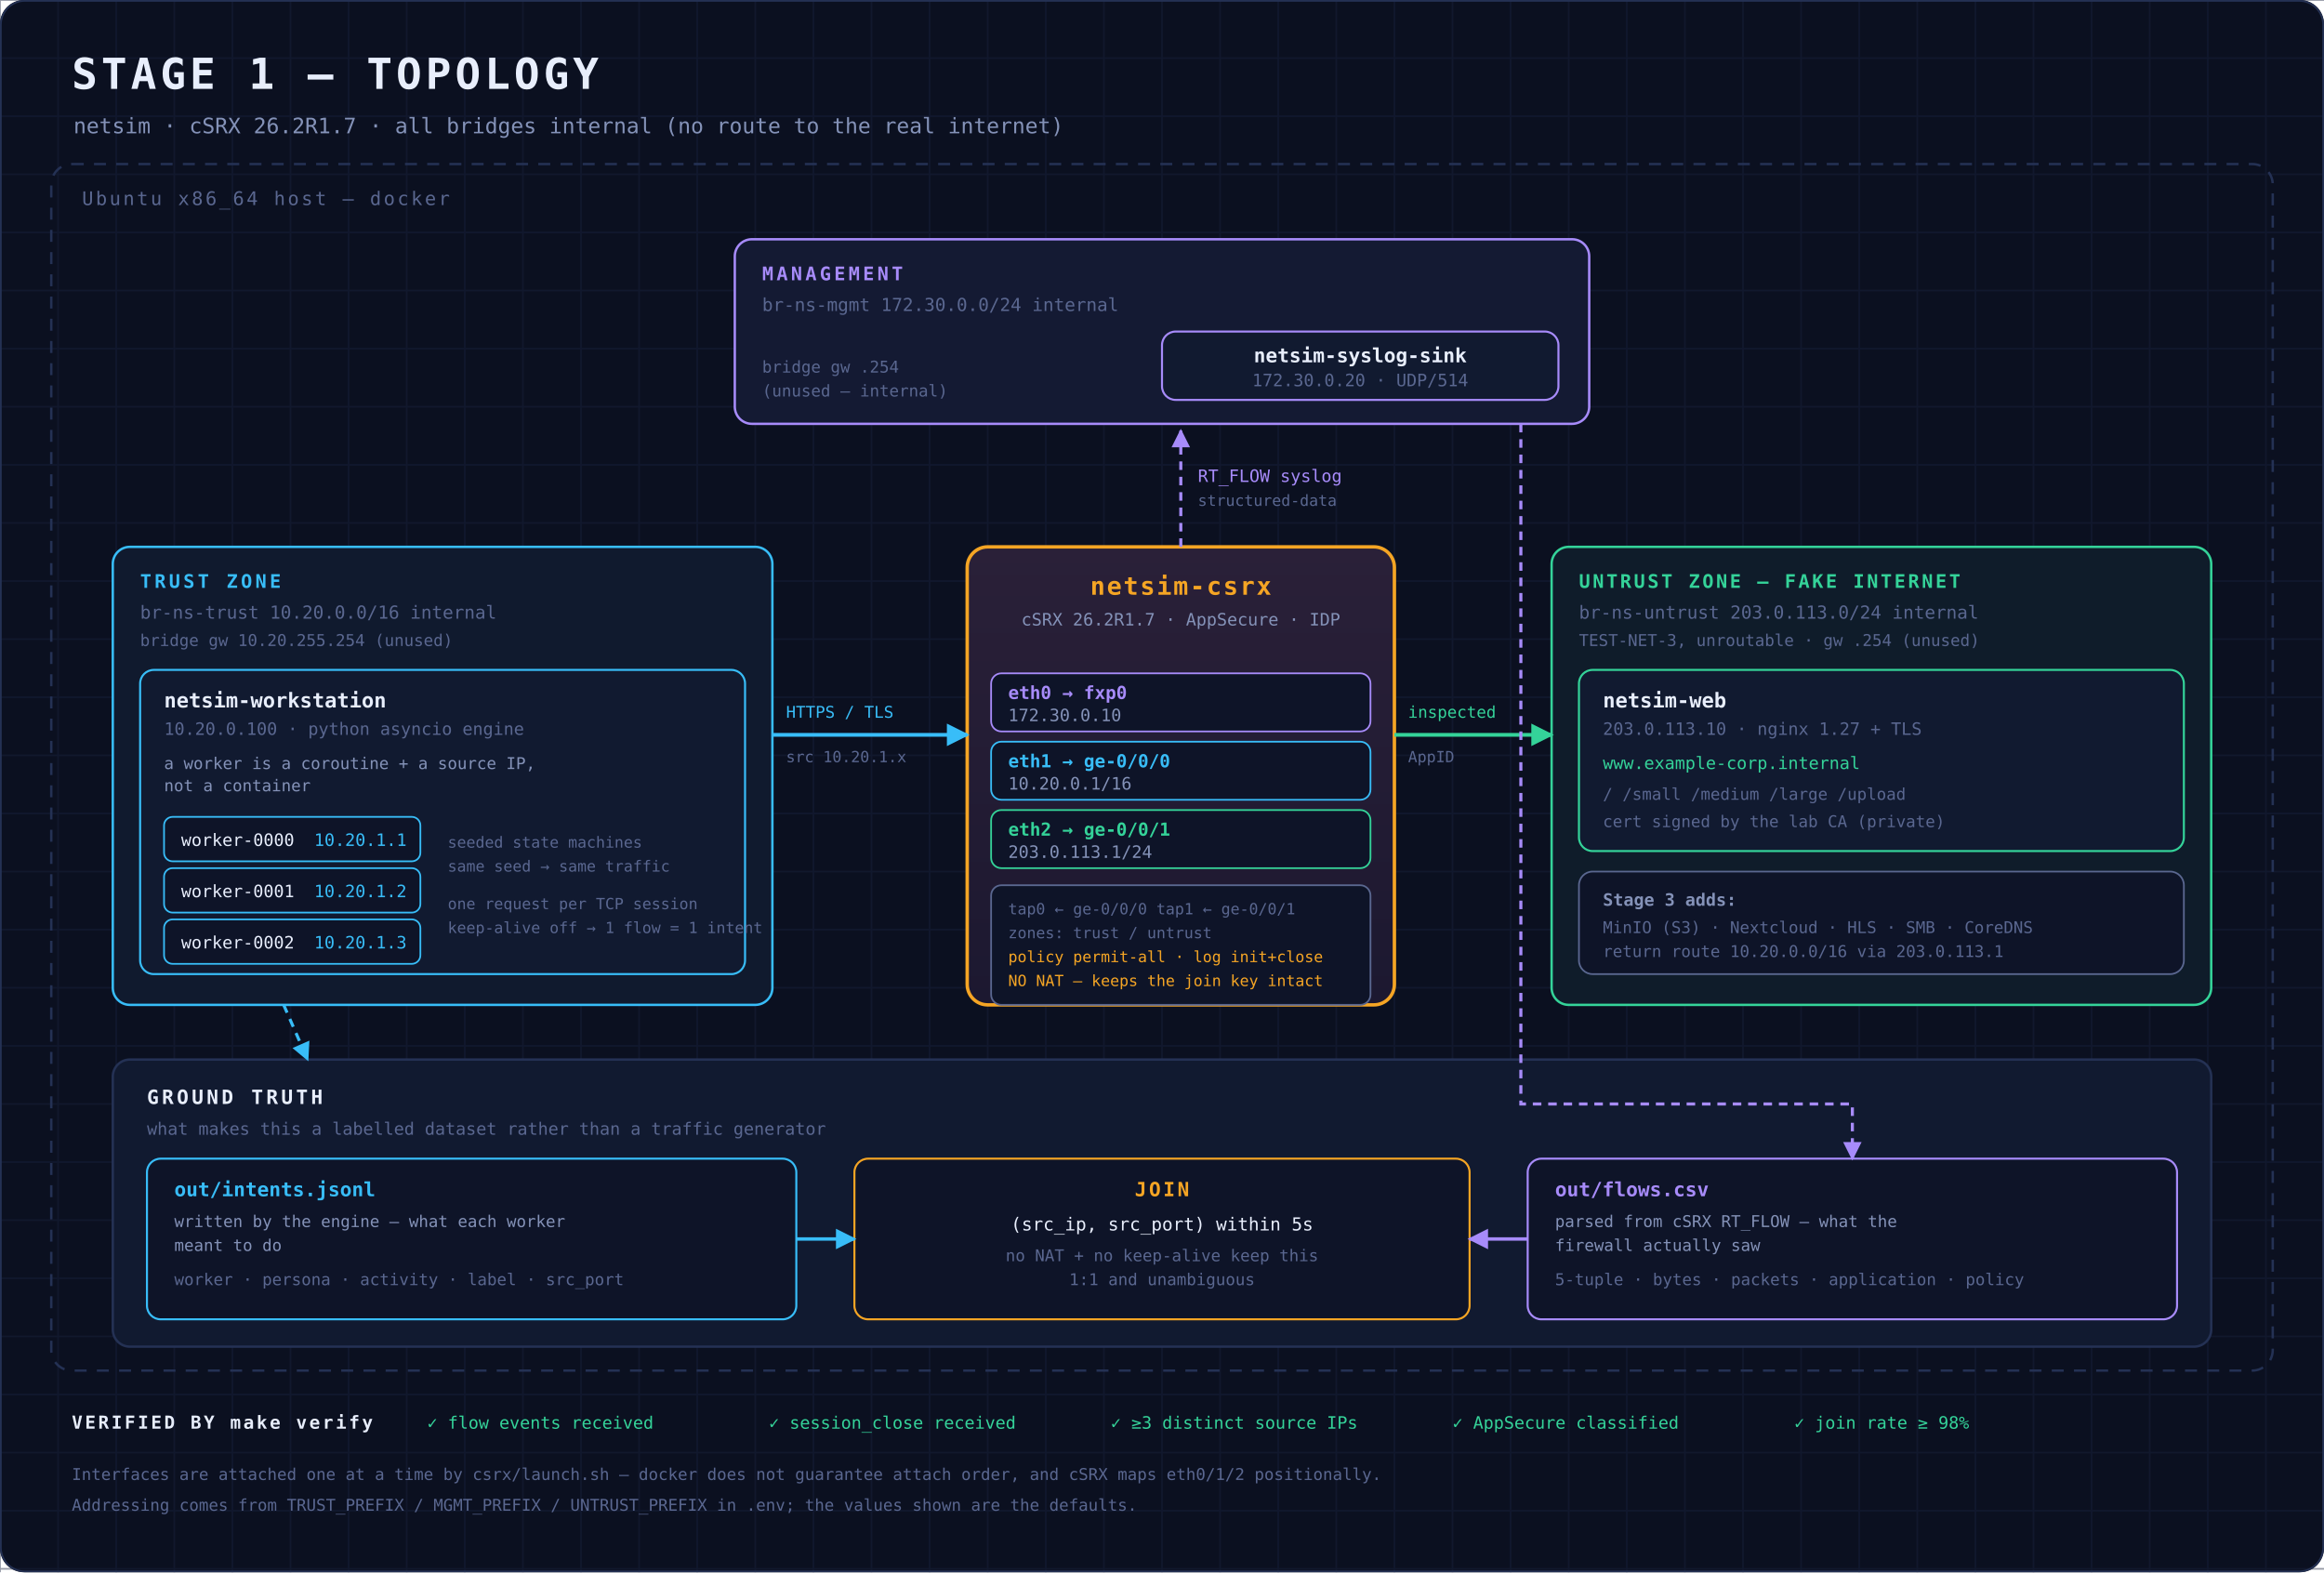
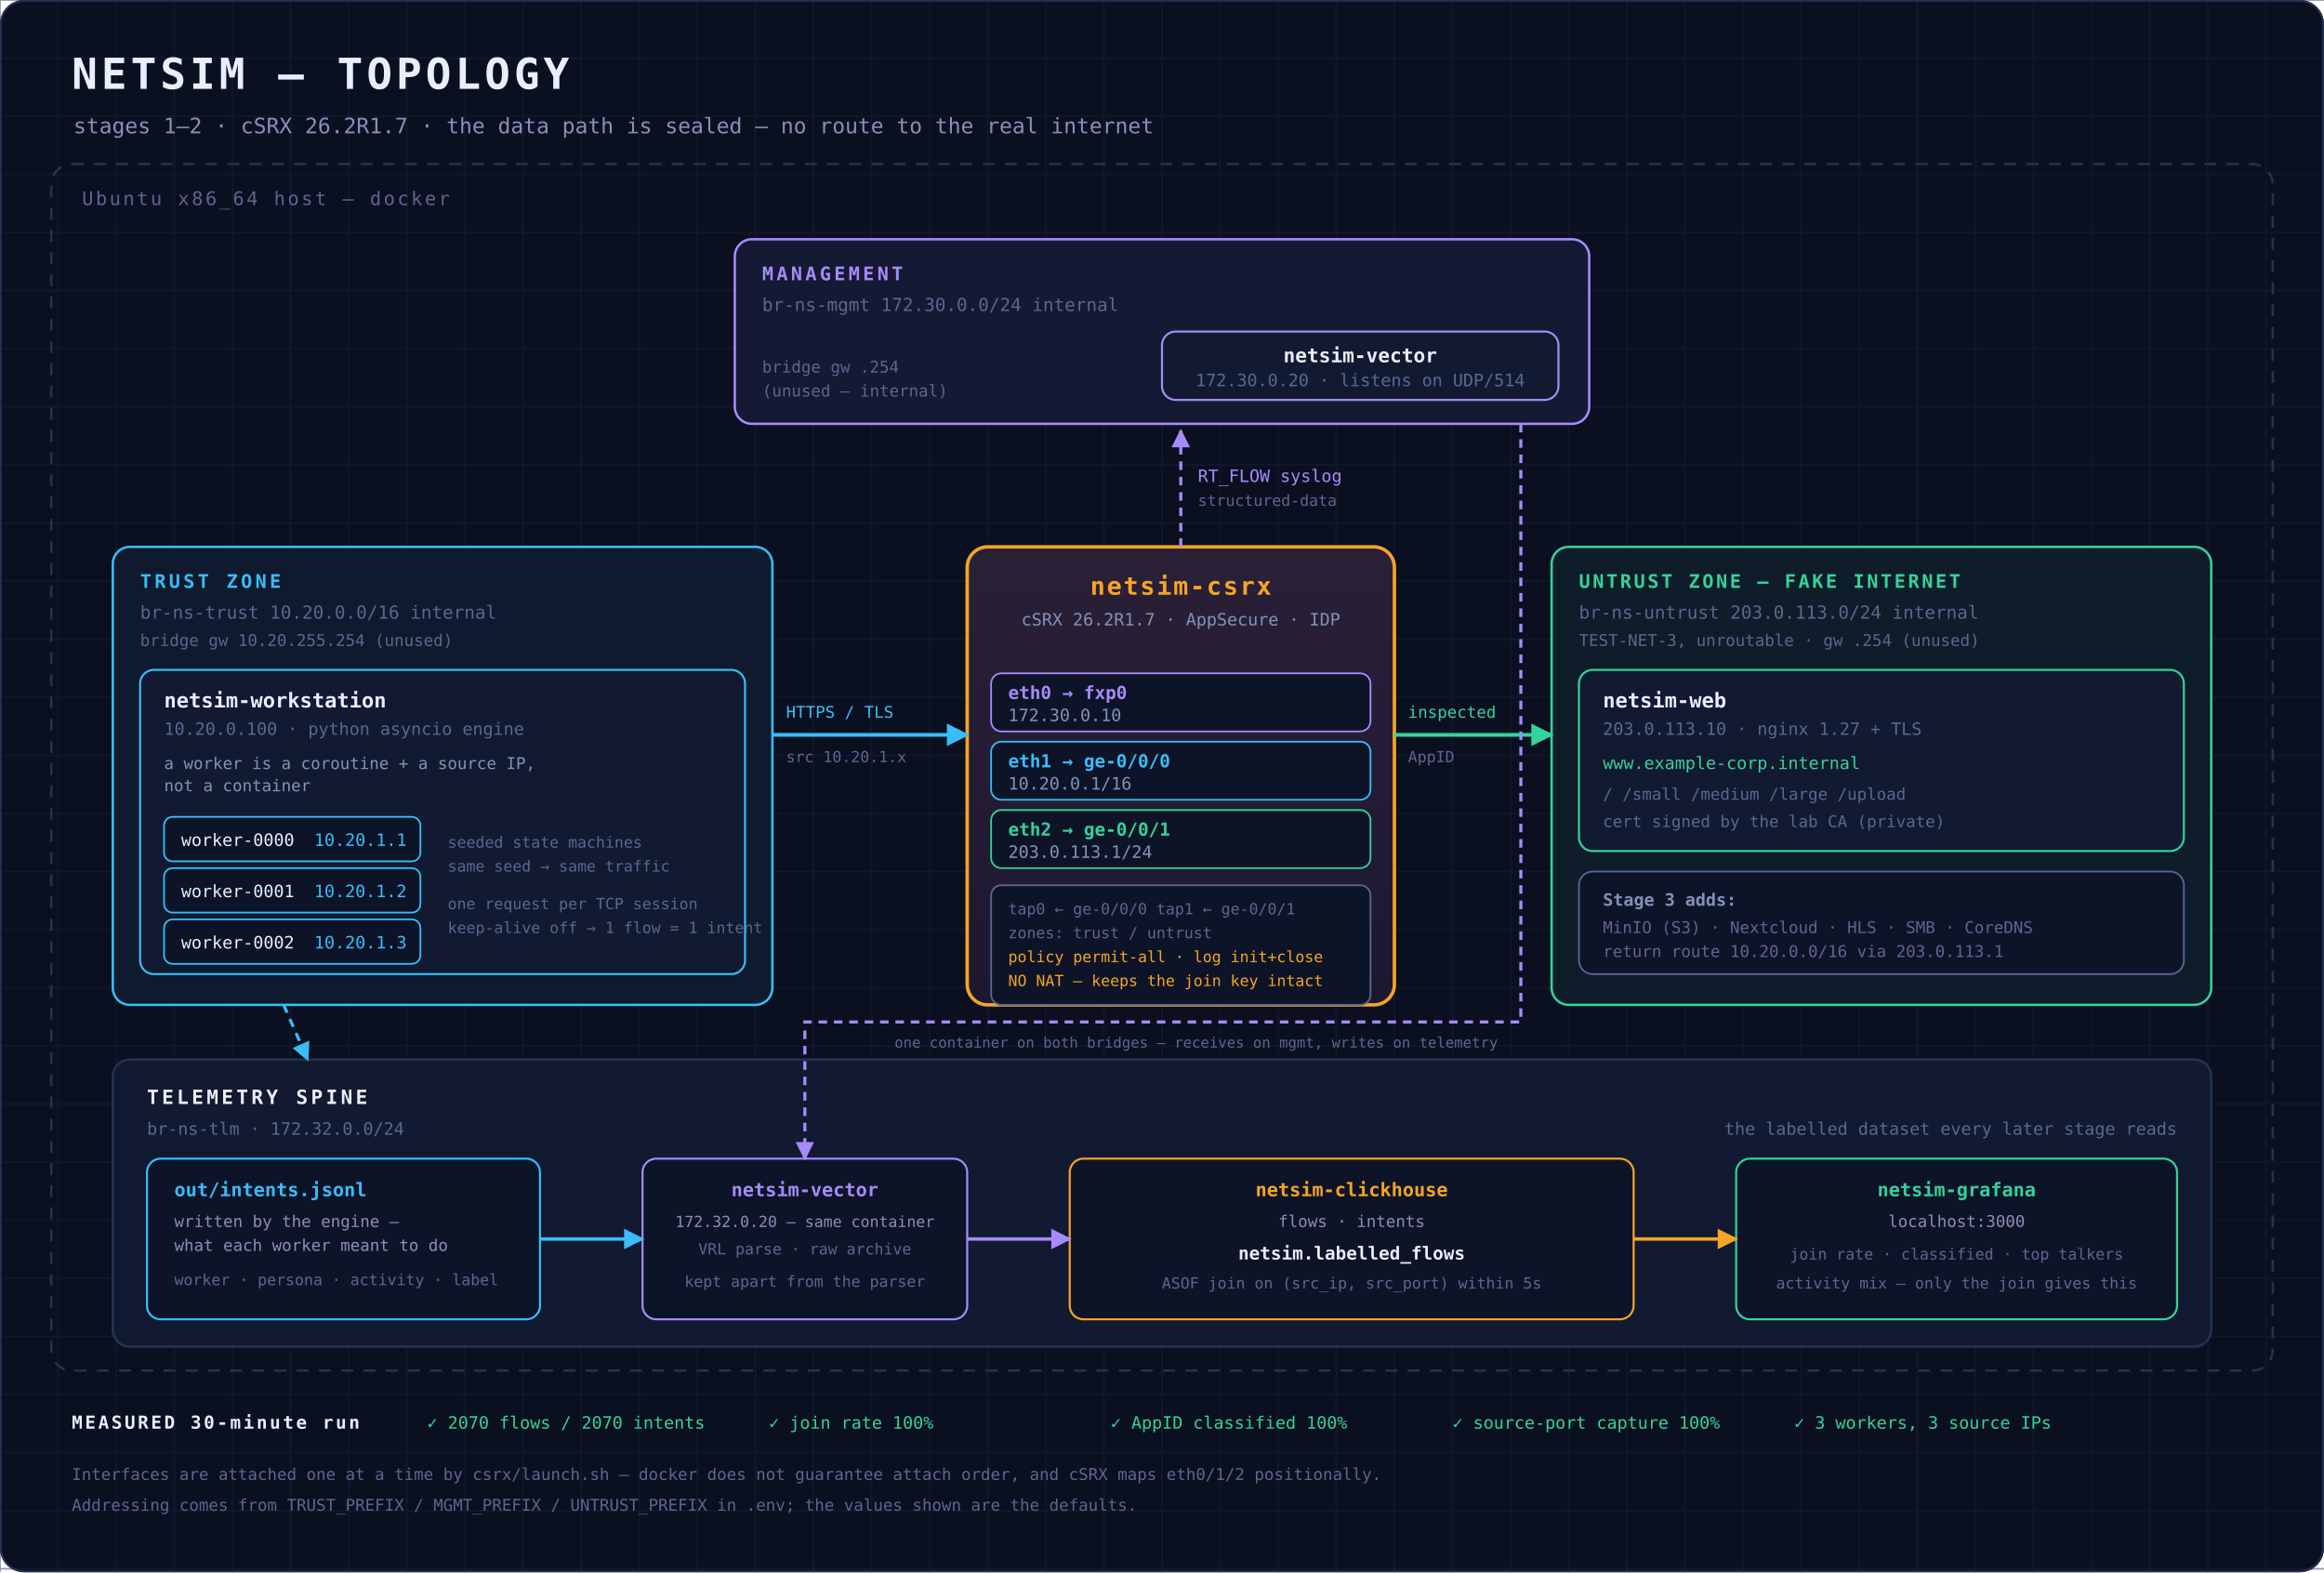
<svg xmlns="http://www.w3.org/2000/svg" width="1360" height="920" viewBox="0 0 1360 920">
  <defs>
    <marker id="a-38bdf8" viewBox="0 0 10 10" refX="9" refY="5" markerWidth="6" markerHeight="6" orient="auto-start-reverse">
      <path d="M 0 0 L 10 5 L 0 10 z" fill="#38bdf8" />
    </marker>
    <marker id="a-f5a524" viewBox="0 0 10 10" refX="9" refY="5" markerWidth="6" markerHeight="6" orient="auto-start-reverse">
      <path d="M 0 0 L 10 5 L 0 10 z" fill="#f5a524" />
    </marker>
    <marker id="a-34d399" viewBox="0 0 10 10" refX="9" refY="5" markerWidth="6" markerHeight="6" orient="auto-start-reverse">
      <path d="M 0 0 L 10 5 L 0 10 z" fill="#34d399" />
    </marker>
    <marker id="a-a78bfa" viewBox="0 0 10 10" refX="9" refY="5" markerWidth="6" markerHeight="6" orient="auto-start-reverse">
      <path d="M 0 0 L 10 5 L 0 10 z" fill="#a78bfa" />
    </marker>
    <marker id="a-f2555a" viewBox="0 0 10 10" refX="9" refY="5" markerWidth="6" markerHeight="6" orient="auto-start-reverse">
      <path d="M 0 0 L 10 5 L 0 10 z" fill="#f2555a" />
    </marker>
    <marker id="a-8492b8" viewBox="0 0 10 10" refX="9" refY="5" markerWidth="6" markerHeight="6" orient="auto-start-reverse">
      <path d="M 0 0 L 10 5 L 0 10 z" fill="#8492b8" />
    </marker>
    <marker id="a-5a6790" viewBox="0 0 10 10" refX="9" refY="5" markerWidth="6" markerHeight="6" orient="auto-start-reverse">
      <path d="M 0 0 L 10 5 L 0 10 z" fill="#5a6790" />
    </marker>
    <linearGradient id="fwg" x1="0" y1="0" x2="0" y2="1">
      <stop offset="0" stop-color="#2a2038" />
      <stop offset="1" stop-color="#1c1830" />
    </linearGradient>
  </defs>
  <rect width="1360" height="920" rx="14" fill="#0b1020" />
  <g opacity=".45">
    <line x1="0" y1="0" x2="0" y2="920" stroke="#18213c" />
    <line x1="34" y1="0" x2="34" y2="920" stroke="#18213c" />
    <line x1="68" y1="0" x2="68" y2="920" stroke="#18213c" />
    <line x1="102" y1="0" x2="102" y2="920" stroke="#18213c" />
    <line x1="136" y1="0" x2="136" y2="920" stroke="#18213c" />
    <line x1="170" y1="0" x2="170" y2="920" stroke="#18213c" />
    <line x1="204" y1="0" x2="204" y2="920" stroke="#18213c" />
    <line x1="238" y1="0" x2="238" y2="920" stroke="#18213c" />
    <line x1="272" y1="0" x2="272" y2="920" stroke="#18213c" />
    <line x1="306" y1="0" x2="306" y2="920" stroke="#18213c" />
    <line x1="340" y1="0" x2="340" y2="920" stroke="#18213c" />
    <line x1="374" y1="0" x2="374" y2="920" stroke="#18213c" />
    <line x1="408" y1="0" x2="408" y2="920" stroke="#18213c" />
    <line x1="442" y1="0" x2="442" y2="920" stroke="#18213c" />
    <line x1="476" y1="0" x2="476" y2="920" stroke="#18213c" />
    <line x1="510" y1="0" x2="510" y2="920" stroke="#18213c" />
    <line x1="544" y1="0" x2="544" y2="920" stroke="#18213c" />
    <line x1="578" y1="0" x2="578" y2="920" stroke="#18213c" />
    <line x1="612" y1="0" x2="612" y2="920" stroke="#18213c" />
    <line x1="646" y1="0" x2="646" y2="920" stroke="#18213c" />
    <line x1="680" y1="0" x2="680" y2="920" stroke="#18213c" />
    <line x1="714" y1="0" x2="714" y2="920" stroke="#18213c" />
    <line x1="748" y1="0" x2="748" y2="920" stroke="#18213c" />
    <line x1="782" y1="0" x2="782" y2="920" stroke="#18213c" />
    <line x1="816" y1="0" x2="816" y2="920" stroke="#18213c" />
    <line x1="850" y1="0" x2="850" y2="920" stroke="#18213c" />
    <line x1="884" y1="0" x2="884" y2="920" stroke="#18213c" />
    <line x1="918" y1="0" x2="918" y2="920" stroke="#18213c" />
    <line x1="952" y1="0" x2="952" y2="920" stroke="#18213c" />
    <line x1="986" y1="0" x2="986" y2="920" stroke="#18213c" />
    <line x1="1020" y1="0" x2="1020" y2="920" stroke="#18213c" />
    <line x1="1054" y1="0" x2="1054" y2="920" stroke="#18213c" />
    <line x1="1088" y1="0" x2="1088" y2="920" stroke="#18213c" />
    <line x1="1122" y1="0" x2="1122" y2="920" stroke="#18213c" />
    <line x1="1156" y1="0" x2="1156" y2="920" stroke="#18213c" />
    <line x1="1190" y1="0" x2="1190" y2="920" stroke="#18213c" />
    <line x1="1224" y1="0" x2="1224" y2="920" stroke="#18213c" />
    <line x1="1258" y1="0" x2="1258" y2="920" stroke="#18213c" />
    <line x1="1292" y1="0" x2="1292" y2="920" stroke="#18213c" />
    <line x1="1326" y1="0" x2="1326" y2="920" stroke="#18213c" />
    <line x1="0" y1="0" x2="1360" y2="0" stroke="#18213c" />
    <line x1="0" y1="34" x2="1360" y2="34" stroke="#18213c" />
    <line x1="0" y1="68" x2="1360" y2="68" stroke="#18213c" />
    <line x1="0" y1="102" x2="1360" y2="102" stroke="#18213c" />
    <line x1="0" y1="136" x2="1360" y2="136" stroke="#18213c" />
    <line x1="0" y1="170" x2="1360" y2="170" stroke="#18213c" />
    <line x1="0" y1="204" x2="1360" y2="204" stroke="#18213c" />
    <line x1="0" y1="238" x2="1360" y2="238" stroke="#18213c" />
    <line x1="0" y1="272" x2="1360" y2="272" stroke="#18213c" />
    <line x1="0" y1="306" x2="1360" y2="306" stroke="#18213c" />
    <line x1="0" y1="340" x2="1360" y2="340" stroke="#18213c" />
    <line x1="0" y1="374" x2="1360" y2="374" stroke="#18213c" />
    <line x1="0" y1="408" x2="1360" y2="408" stroke="#18213c" />
    <line x1="0" y1="442" x2="1360" y2="442" stroke="#18213c" />
    <line x1="0" y1="476" x2="1360" y2="476" stroke="#18213c" />
    <line x1="0" y1="510" x2="1360" y2="510" stroke="#18213c" />
    <line x1="0" y1="544" x2="1360" y2="544" stroke="#18213c" />
    <line x1="0" y1="578" x2="1360" y2="578" stroke="#18213c" />
    <line x1="0" y1="612" x2="1360" y2="612" stroke="#18213c" />
    <line x1="0" y1="646" x2="1360" y2="646" stroke="#18213c" />
    <line x1="0" y1="680" x2="1360" y2="680" stroke="#18213c" />
    <line x1="0" y1="714" x2="1360" y2="714" stroke="#18213c" />
    <line x1="0" y1="748" x2="1360" y2="748" stroke="#18213c" />
    <line x1="0" y1="782" x2="1360" y2="782" stroke="#18213c" />
    <line x1="0" y1="816" x2="1360" y2="816" stroke="#18213c" />
    <line x1="0" y1="850" x2="1360" y2="850" stroke="#18213c" />
    <line x1="0" y1="884" x2="1360" y2="884" stroke="#18213c" />
    <line x1="0" y1="918" x2="1360" y2="918" stroke="#18213c" />
  </g>
  <rect x=".5" y=".5" width="1359" height="919" rx="14" fill="none" stroke="#243154" />
-   <text x="42" y="52" fill="#e8eefc" font-size="25" font-weight="700" text-anchor="start" letter-spacing="2.2" font-family="ui-monospace,SFMono-Regular,Menlo,monospace">STAGE 1 — TOPOLOGY</text>
-   <text x="43" y="78" fill="#8492b8" font-size="12.5" font-weight="400" text-anchor="start" letter-spacing="0" font-family="ui-monospace,SFMono-Regular,Menlo,monospace">netsim  ·  cSRX 26.2R1.7  ·  all bridges internal (no route to the real internet)</text>
+   <text x="42" y="52" fill="#e8eefc" font-size="25" font-weight="700" text-anchor="start" letter-spacing="2.2" font-family="ui-monospace,SFMono-Regular,Menlo,monospace">NETSIM — TOPOLOGY</text>
+   <text x="43" y="78" fill="#8492b8" font-size="12.5" font-weight="400" text-anchor="start" letter-spacing="0" font-family="ui-monospace,SFMono-Regular,Menlo,monospace">stages 1–2  ·  cSRX 26.2R1.7  ·  the data path is sealed — no route to the real internet</text>
  <rect x="30" y="96" width="1300" height="706" rx="12" fill="none" stroke="#243154" stroke-width="1.4" opacity="1.0" stroke-dasharray="7 6" />
  <text x="48" y="120" fill="#5a6790" font-size="11" font-weight="400" text-anchor="start" letter-spacing="1.4" font-family="ui-monospace,SFMono-Regular,Menlo,monospace">Ubuntu x86_64 host — docker</text>
  <rect x="430" y="140" width="500" height="108" rx="10" fill="#141a33" stroke="#a78bfa" stroke-width="1.4" opacity="1.0" />
  <text x="446" y="164" fill="#a78bfa" font-size="11" font-weight="700" text-anchor="start" letter-spacing="1.8" font-family="ui-monospace,SFMono-Regular,Menlo,monospace">MANAGEMENT</text>
  <text x="446" y="182" fill="#5a6790" font-size="10.5" font-weight="400" text-anchor="start" letter-spacing="0" font-family="ui-monospace,SFMono-Regular,Menlo,monospace">br-ns-mgmt   172.30.0.0/24   internal</text>
  <rect x="680" y="194" width="232" height="40" rx="8" fill="#111a30" stroke="#a78bfa" stroke-width="1.2" opacity="1.0" />
-   <text x="796" y="212" fill="#e8eefc" font-size="11.5" font-weight="600" text-anchor="middle" letter-spacing="0" font-family="ui-monospace,SFMono-Regular,Menlo,monospace">netsim-syslog-sink</text>
-   <text x="796" y="226" fill="#5a6790" font-size="10" font-weight="400" text-anchor="middle" letter-spacing="0" font-family="ui-monospace,SFMono-Regular,Menlo,monospace">172.30.0.20  ·  UDP/514</text>
+   <text x="796" y="212" fill="#e8eefc" font-size="11.5" font-weight="600" text-anchor="middle" letter-spacing="0" font-family="ui-monospace,SFMono-Regular,Menlo,monospace">netsim-vector</text>
+   <text x="796" y="226" fill="#5a6790" font-size="10" font-weight="400" text-anchor="middle" letter-spacing="0" font-family="ui-monospace,SFMono-Regular,Menlo,monospace">172.30.0.20  ·  listens on UDP/514</text>
  <text x="446" y="218" fill="#5a6790" font-size="9.5" font-weight="400" text-anchor="start" letter-spacing="0" font-family="ui-monospace,SFMono-Regular,Menlo,monospace">bridge gw .254</text>
  <text x="446" y="232" fill="#5a6790" font-size="9.5" font-weight="400" text-anchor="start" letter-spacing="0" font-family="ui-monospace,SFMono-Regular,Menlo,monospace">(unused — internal)</text>
  <rect x="566" y="320" width="250" height="268" rx="12" fill="url(#fwg)" stroke="#f5a524" stroke-width="2" opacity="1.0" />
  <text x="691.0" y="348" fill="#f5a524" font-size="14.5" font-weight="700" text-anchor="middle" letter-spacing="1" font-family="ui-monospace,SFMono-Regular,Menlo,monospace">netsim-csrx</text>
  <text x="691.0" y="366" fill="#8492b8" font-size="10" font-weight="400" text-anchor="middle" letter-spacing="0" font-family="ui-monospace,SFMono-Regular,Menlo,monospace">cSRX 26.2R1.7 · AppSecure · IDP</text>
  <rect x="580" y="394" width="222" height="34" rx="6" fill="#0e1428" stroke="#a78bfa" stroke-width="1" opacity="1.0" />
  <text x="590" y="409" fill="#a78bfa" font-size="10.5" font-weight="600" text-anchor="start" letter-spacing="0" font-family="ui-monospace,SFMono-Regular,Menlo,monospace">eth0  →  fxp0</text>
  <text x="590" y="422" fill="#8492b8" font-size="10" font-weight="400" text-anchor="start" letter-spacing="0" font-family="ui-monospace,SFMono-Regular,Menlo,monospace">172.30.0.10</text>
  <rect x="580" y="434" width="222" height="34" rx="6" fill="#0e1428" stroke="#38bdf8" stroke-width="1" opacity="1.0" />
  <text x="590" y="449" fill="#38bdf8" font-size="10.5" font-weight="600" text-anchor="start" letter-spacing="0" font-family="ui-monospace,SFMono-Regular,Menlo,monospace">eth1  →  ge-0/0/0</text>
  <text x="590" y="462" fill="#8492b8" font-size="10" font-weight="400" text-anchor="start" letter-spacing="0" font-family="ui-monospace,SFMono-Regular,Menlo,monospace">10.20.0.1/16</text>
  <rect x="580" y="474" width="222" height="34" rx="6" fill="#0e1428" stroke="#34d399" stroke-width="1" opacity="1.0" />
  <text x="590" y="489" fill="#34d399" font-size="10.5" font-weight="600" text-anchor="start" letter-spacing="0" font-family="ui-monospace,SFMono-Regular,Menlo,monospace">eth2  →  ge-0/0/1</text>
  <text x="590" y="502" fill="#8492b8" font-size="10" font-weight="400" text-anchor="start" letter-spacing="0" font-family="ui-monospace,SFMono-Regular,Menlo,monospace">203.0.113.1/24</text>
  <rect x="580" y="518" width="222" height="70" rx="6" fill="#0e1428" stroke="#5a6790" stroke-width="1" opacity="1.0" />
  <text x="590" y="535" fill="#5a6790" font-size="9" font-weight="400" text-anchor="start" letter-spacing="0" font-family="ui-monospace,SFMono-Regular,Menlo,monospace">tap0 ← ge-0/0/0   tap1 ← ge-0/0/1</text>
  <text x="590" y="549" fill="#5a6790" font-size="9" font-weight="400" text-anchor="start" letter-spacing="0" font-family="ui-monospace,SFMono-Regular,Menlo,monospace">zones: trust / untrust</text>
  <text x="590" y="563" fill="#f5a524" font-size="9" font-weight="400" text-anchor="start" letter-spacing="0" font-family="ui-monospace,SFMono-Regular,Menlo,monospace">policy permit-all · log init+close</text>
  <text x="590" y="577" fill="#f5a524" font-size="9" font-weight="400" text-anchor="start" letter-spacing="0" font-family="ui-monospace,SFMono-Regular,Menlo,monospace">NO NAT — keeps the join key intact</text>
  <rect x="66" y="320" width="386" height="268" rx="10" fill="#101a2e" stroke="#38bdf8" stroke-width="1.4" opacity="1.0" />
  <text x="82" y="344" fill="#38bdf8" font-size="11" font-weight="700" text-anchor="start" letter-spacing="1.8" font-family="ui-monospace,SFMono-Regular,Menlo,monospace">TRUST ZONE</text>
  <text x="82" y="362" fill="#5a6790" font-size="10.5" font-weight="400" text-anchor="start" letter-spacing="0" font-family="ui-monospace,SFMono-Regular,Menlo,monospace">br-ns-trust   10.20.0.0/16   internal</text>
  <text x="82" y="378" fill="#5a6790" font-size="9.5" font-weight="400" text-anchor="start" letter-spacing="0" font-family="ui-monospace,SFMono-Regular,Menlo,monospace">bridge gw 10.20.255.254 (unused)</text>
  <rect x="82" y="392" width="354" height="178" rx="8" fill="#111a30" stroke="#38bdf8" stroke-width="1.2" opacity="1.0" />
  <text x="96" y="414" fill="#e8eefc" font-size="12" font-weight="600" text-anchor="start" letter-spacing="0" font-family="ui-monospace,SFMono-Regular,Menlo,monospace">netsim-workstation</text>
  <text x="96" y="430" fill="#5a6790" font-size="10" font-weight="400" text-anchor="start" letter-spacing="0" font-family="ui-monospace,SFMono-Regular,Menlo,monospace">10.20.0.100  ·  python asyncio engine</text>
  <text x="96" y="450" fill="#8492b8" font-size="9.5" font-weight="400" text-anchor="start" letter-spacing="0" font-family="ui-monospace,SFMono-Regular,Menlo,monospace">a worker is a coroutine + a source IP,</text>
  <text x="96" y="463" fill="#8492b8" font-size="9.5" font-weight="400" text-anchor="start" letter-spacing="0" font-family="ui-monospace,SFMono-Regular,Menlo,monospace">not a container</text>
  <rect x="96" y="478" width="150" height="26" rx="5" fill="#0e1428" stroke="#38bdf8" stroke-width="1" opacity="1.0" />
  <text x="106" y="495" fill="#e8eefc" font-size="10" font-weight="400" text-anchor="start" letter-spacing="0" font-family="ui-monospace,SFMono-Regular,Menlo,monospace">worker-0000</text>
  <text x="238" y="495" fill="#38bdf8" font-size="10" font-weight="400" text-anchor="end" letter-spacing="0" font-family="ui-monospace,SFMono-Regular,Menlo,monospace">10.20.1.1</text>
  <rect x="96" y="508" width="150" height="26" rx="5" fill="#0e1428" stroke="#38bdf8" stroke-width="1" opacity="1.0" />
  <text x="106" y="525" fill="#e8eefc" font-size="10" font-weight="400" text-anchor="start" letter-spacing="0" font-family="ui-monospace,SFMono-Regular,Menlo,monospace">worker-0001</text>
  <text x="238" y="525" fill="#38bdf8" font-size="10" font-weight="400" text-anchor="end" letter-spacing="0" font-family="ui-monospace,SFMono-Regular,Menlo,monospace">10.20.1.2</text>
  <rect x="96" y="538" width="150" height="26" rx="5" fill="#0e1428" stroke="#38bdf8" stroke-width="1" opacity="1.0" />
  <text x="106" y="555" fill="#e8eefc" font-size="10" font-weight="400" text-anchor="start" letter-spacing="0" font-family="ui-monospace,SFMono-Regular,Menlo,monospace">worker-0002</text>
  <text x="238" y="555" fill="#38bdf8" font-size="10" font-weight="400" text-anchor="end" letter-spacing="0" font-family="ui-monospace,SFMono-Regular,Menlo,monospace">10.20.1.3</text>
  <text x="262" y="496" fill="#5a6790" font-size="9" font-weight="400" text-anchor="start" letter-spacing="0" font-family="ui-monospace,SFMono-Regular,Menlo,monospace">seeded state machines</text>
  <text x="262" y="510" fill="#5a6790" font-size="9" font-weight="400" text-anchor="start" letter-spacing="0" font-family="ui-monospace,SFMono-Regular,Menlo,monospace">same seed → same traffic</text>
  <text x="262" y="532" fill="#5a6790" font-size="9" font-weight="400" text-anchor="start" letter-spacing="0" font-family="ui-monospace,SFMono-Regular,Menlo,monospace">one request per TCP session</text>
  <text x="262" y="546" fill="#5a6790" font-size="9" font-weight="400" text-anchor="start" letter-spacing="0" font-family="ui-monospace,SFMono-Regular,Menlo,monospace">keep-alive off → 1 flow = 1 intent</text>
  <rect x="908" y="320" width="386" height="268" rx="10" fill="#0f1c2a" stroke="#34d399" stroke-width="1.4" opacity="1.0" />
  <text x="924" y="344" fill="#34d399" font-size="11" font-weight="700" text-anchor="start" letter-spacing="1.4" font-family="ui-monospace,SFMono-Regular,Menlo,monospace">UNTRUST ZONE — FAKE INTERNET</text>
  <text x="924" y="362" fill="#5a6790" font-size="10.5" font-weight="400" text-anchor="start" letter-spacing="0" font-family="ui-monospace,SFMono-Regular,Menlo,monospace">br-ns-untrust   203.0.113.0/24   internal</text>
  <text x="924" y="378" fill="#5a6790" font-size="9.5" font-weight="400" text-anchor="start" letter-spacing="0" font-family="ui-monospace,SFMono-Regular,Menlo,monospace">TEST-NET-3, unroutable · gw .254 (unused)</text>
  <rect x="924" y="392" width="354" height="106" rx="8" fill="#111a30" stroke="#34d399" stroke-width="1.2" opacity="1.0" />
  <text x="938" y="414" fill="#e8eefc" font-size="12" font-weight="600" text-anchor="start" letter-spacing="0" font-family="ui-monospace,SFMono-Regular,Menlo,monospace">netsim-web</text>
  <text x="938" y="430" fill="#5a6790" font-size="10" font-weight="400" text-anchor="start" letter-spacing="0" font-family="ui-monospace,SFMono-Regular,Menlo,monospace">203.0.113.10  ·  nginx 1.27 + TLS</text>
  <text x="938" y="450" fill="#34d399" font-size="10" font-weight="400" text-anchor="start" letter-spacing="0" font-family="ui-monospace,SFMono-Regular,Menlo,monospace">www.example-corp.internal</text>
  <text x="938" y="468" fill="#5a6790" font-size="9.5" font-weight="400" text-anchor="start" letter-spacing="0" font-family="ui-monospace,SFMono-Regular,Menlo,monospace">/ /small /medium /large /upload</text>
  <text x="938" y="484" fill="#5a6790" font-size="9.5" font-weight="400" text-anchor="start" letter-spacing="0" font-family="ui-monospace,SFMono-Regular,Menlo,monospace">cert signed by the lab CA (private)</text>
  <rect x="924" y="510" width="354" height="60" rx="8" fill="#0e1428" stroke="#5a6790" stroke-width="1" opacity="1.0" />
  <text x="938" y="530" fill="#8492b8" font-size="10" font-weight="600" text-anchor="start" letter-spacing="0" font-family="ui-monospace,SFMono-Regular,Menlo,monospace">Stage 3 adds:</text>
  <text x="938" y="546" fill="#5a6790" font-size="9.5" font-weight="400" text-anchor="start" letter-spacing="0" font-family="ui-monospace,SFMono-Regular,Menlo,monospace">MinIO (S3) · Nextcloud · HLS · SMB · CoreDNS</text>
  <text x="938" y="560" fill="#5a6790" font-size="9.5" font-weight="400" text-anchor="start" letter-spacing="0" font-family="ui-monospace,SFMono-Regular,Menlo,monospace">return route 10.20.0.0/16 via 203.0.113.1</text>
  <line x1="452" y1="430" x2="566" y2="430" stroke="#38bdf8" stroke-width="2.2" marker-end="url(#a-38bdf8)" />
  <text x="460" y="420" fill="#38bdf8" font-size="9.5" font-weight="400" text-anchor="start" letter-spacing="0" font-family="ui-monospace,SFMono-Regular,Menlo,monospace">HTTPS / TLS</text>
  <text x="460" y="446" fill="#5a6790" font-size="9" font-weight="400" text-anchor="start" letter-spacing="0" font-family="ui-monospace,SFMono-Regular,Menlo,monospace">src 10.20.1.x</text>
  <line x1="816" y1="430" x2="908" y2="430" stroke="#34d399" stroke-width="2.2" marker-end="url(#a-34d399)" />
  <text x="824" y="420" fill="#34d399" font-size="9.5" font-weight="400" text-anchor="start" letter-spacing="0" font-family="ui-monospace,SFMono-Regular,Menlo,monospace">inspected</text>
  <text x="824" y="446" fill="#5a6790" font-size="9" font-weight="400" text-anchor="start" letter-spacing="0" font-family="ui-monospace,SFMono-Regular,Menlo,monospace">AppID</text>
  <line x1="691.0" y1="320" x2="691.0" y2="252" stroke="#a78bfa" stroke-width="1.8" marker-end="url(#a-a78bfa)" stroke-dasharray="5 4" />
  <text x="701.0" y="282.0" fill="#a78bfa" font-size="10" font-weight="400" text-anchor="start" letter-spacing="0" font-family="ui-monospace,SFMono-Regular,Menlo,monospace">RT_FLOW syslog</text>
  <text x="701.0" y="296.0" fill="#5a6790" font-size="9" font-weight="400" text-anchor="start" letter-spacing="0" font-family="ui-monospace,SFMono-Regular,Menlo,monospace">structured-data</text>
  <rect x="66" y="620" width="1228" height="168" rx="10" fill="#111a30" stroke="#243154" stroke-width="1.4" opacity="1.0" />
-   <text x="86" y="646" fill="#e8eefc" font-size="11.5" font-weight="700" text-anchor="start" letter-spacing="1.8" font-family="ui-monospace,SFMono-Regular,Menlo,monospace">GROUND TRUTH</text>
-   <text x="86" y="664" fill="#5a6790" font-size="10" font-weight="400" text-anchor="start" letter-spacing="0" font-family="ui-monospace,SFMono-Regular,Menlo,monospace">what makes this a labelled dataset rather than a traffic generator</text>
-   <rect x="86" y="678" width="380" height="94" rx="8" fill="#0e1428" stroke="#38bdf8" stroke-width="1.2" opacity="1.0" />
-   <text x="102" y="700" fill="#38bdf8" font-size="11.5" font-weight="600" text-anchor="start" letter-spacing="0" font-family="ui-monospace,SFMono-Regular,Menlo,monospace">out/intents.jsonl</text>
-   <text x="102" y="718" fill="#8492b8" font-size="9.5" font-weight="400" text-anchor="start" letter-spacing="0" font-family="ui-monospace,SFMono-Regular,Menlo,monospace">written by the engine — what each worker</text>
-   <text x="102" y="732" fill="#8492b8" font-size="9.5" font-weight="400" text-anchor="start" letter-spacing="0" font-family="ui-monospace,SFMono-Regular,Menlo,monospace">meant to do</text>
-   <text x="102" y="752" fill="#5a6790" font-size="9.5" font-weight="400" text-anchor="start" letter-spacing="0" font-family="ui-monospace,SFMono-Regular,Menlo,monospace">worker · persona · activity · label · src_port</text>
-   <rect x="894" y="678" width="380" height="94" rx="8" fill="#0e1428" stroke="#a78bfa" stroke-width="1.2" opacity="1.0" />
-   <text x="910" y="700" fill="#a78bfa" font-size="11.5" font-weight="600" text-anchor="start" letter-spacing="0" font-family="ui-monospace,SFMono-Regular,Menlo,monospace">out/flows.csv</text>
-   <text x="910" y="718" fill="#8492b8" font-size="9.5" font-weight="400" text-anchor="start" letter-spacing="0" font-family="ui-monospace,SFMono-Regular,Menlo,monospace">parsed from cSRX RT_FLOW — what the</text>
-   <text x="910" y="732" fill="#8492b8" font-size="9.5" font-weight="400" text-anchor="start" letter-spacing="0" font-family="ui-monospace,SFMono-Regular,Menlo,monospace">firewall actually saw</text>
-   <text x="910" y="752" fill="#5a6790" font-size="9.5" font-weight="400" text-anchor="start" letter-spacing="0" font-family="ui-monospace,SFMono-Regular,Menlo,monospace">5-tuple · bytes · packets · application · policy</text>
-   <rect x="500" y="678" width="360" height="94" rx="8" fill="#0e1428" stroke="#f5a524" stroke-width="1.2" opacity="1.0" />
-   <text x="680" y="700" fill="#f5a524" font-size="11.5" font-weight="700" text-anchor="middle" letter-spacing="1.4" font-family="ui-monospace,SFMono-Regular,Menlo,monospace">JOIN</text>
-   <text x="680" y="720" fill="#e8eefc" font-size="10.5" font-weight="400" text-anchor="middle" letter-spacing="0" font-family="ui-monospace,SFMono-Regular,Menlo,monospace">(src_ip, src_port) within 5s</text>
-   <text x="680" y="738" fill="#5a6790" font-size="9.5" font-weight="400" text-anchor="middle" letter-spacing="0" font-family="ui-monospace,SFMono-Regular,Menlo,monospace">no NAT + no keep-alive keep this</text>
-   <text x="680" y="752" fill="#5a6790" font-size="9.5" font-weight="400" text-anchor="middle" letter-spacing="0" font-family="ui-monospace,SFMono-Regular,Menlo,monospace">1:1 and unambiguous</text>
-   <path d="M 890 248 L 890 646 L 1084 646 L 1084 678" fill="none" stroke="#a78bfa" stroke-width="1.8" stroke-dasharray="5 4" marker-end="url(#a-a78bfa)" />
-   <line x1="466" y1="725" x2="500" y2="725" stroke="#38bdf8" stroke-width="2" marker-end="url(#a-38bdf8)" />
-   <line x1="894" y1="725" x2="860" y2="725" stroke="#a78bfa" stroke-width="2" marker-end="url(#a-a78bfa)" />
+   <text x="86" y="646" fill="#e8eefc" font-size="11.5" font-weight="700" text-anchor="start" letter-spacing="1.8" font-family="ui-monospace,SFMono-Regular,Menlo,monospace">TELEMETRY SPINE</text>
+   <text x="86" y="664" fill="#5a6790" font-size="10" font-weight="400" text-anchor="start" letter-spacing="0" font-family="ui-monospace,SFMono-Regular,Menlo,monospace">br-ns-tlm  ·  172.32.0.0/24</text>
+   <text x="1274" y="664" fill="#5a6790" font-size="10" font-weight="400" text-anchor="end" letter-spacing="0" font-family="ui-monospace,SFMono-Regular,Menlo,monospace">the labelled dataset every later stage reads</text>
+   <rect x="86" y="678" width="230" height="94" rx="8" fill="#0e1428" stroke="#38bdf8" stroke-width="1.2" opacity="1.0" />
+   <text x="102" y="700" fill="#38bdf8" font-size="11" font-weight="600" text-anchor="start" letter-spacing="0" font-family="ui-monospace,SFMono-Regular,Menlo,monospace">out/intents.jsonl</text>
+   <text x="102" y="718" fill="#8492b8" font-size="9.5" font-weight="400" text-anchor="start" letter-spacing="0" font-family="ui-monospace,SFMono-Regular,Menlo,monospace">written by the engine —</text>
+   <text x="102" y="732" fill="#8492b8" font-size="9.5" font-weight="400" text-anchor="start" letter-spacing="0" font-family="ui-monospace,SFMono-Regular,Menlo,monospace">what each worker meant to do</text>
+   <text x="102" y="752" fill="#5a6790" font-size="9" font-weight="400" text-anchor="start" letter-spacing="0" font-family="ui-monospace,SFMono-Regular,Menlo,monospace">worker · persona · activity · label</text>
+   <rect x="376" y="678" width="190" height="94" rx="8" fill="#0e1428" stroke="#a78bfa" stroke-width="1.2" opacity="1.0" />
+   <text x="471" y="700" fill="#a78bfa" font-size="11" font-weight="600" text-anchor="middle" letter-spacing="0" font-family="ui-monospace,SFMono-Regular,Menlo,monospace">netsim-vector</text>
+   <text x="471" y="718" fill="#8492b8" font-size="9" font-weight="400" text-anchor="middle" letter-spacing="0" font-family="ui-monospace,SFMono-Regular,Menlo,monospace">172.32.0.20 — same container</text>
+   <text x="471" y="734" fill="#5a6790" font-size="9" font-weight="400" text-anchor="middle" letter-spacing="0" font-family="ui-monospace,SFMono-Regular,Menlo,monospace">VRL parse  ·  raw archive</text>
+   <text x="471" y="753" fill="#5a6790" font-size="9" font-weight="400" text-anchor="middle" letter-spacing="0" font-family="ui-monospace,SFMono-Regular,Menlo,monospace">kept apart from the parser</text>
+   <rect x="626" y="678" width="330" height="94" rx="8" fill="#0e1428" stroke="#f5a524" stroke-width="1.2" opacity="1.0" />
+   <text x="791" y="700" fill="#f5a524" font-size="11" font-weight="600" text-anchor="middle" letter-spacing="0" font-family="ui-monospace,SFMono-Regular,Menlo,monospace">netsim-clickhouse</text>
+   <text x="791" y="718" fill="#8492b8" font-size="9.5" font-weight="400" text-anchor="middle" letter-spacing="0" font-family="ui-monospace,SFMono-Regular,Menlo,monospace">flows  ·  intents</text>
+   <text x="791" y="737" fill="#e8eefc" font-size="10.5" font-weight="600" text-anchor="middle" letter-spacing="0" font-family="ui-monospace,SFMono-Regular,Menlo,monospace">netsim.labelled_flows</text>
+   <text x="791" y="754" fill="#5a6790" font-size="9" font-weight="400" text-anchor="middle" letter-spacing="0" font-family="ui-monospace,SFMono-Regular,Menlo,monospace">ASOF join on (src_ip, src_port) within 5s</text>
+   <rect x="1016" y="678" width="258" height="94" rx="8" fill="#0e1428" stroke="#34d399" stroke-width="1.2" opacity="1.0" />
+   <text x="1145" y="700" fill="#34d399" font-size="11" font-weight="600" text-anchor="middle" letter-spacing="0" font-family="ui-monospace,SFMono-Regular,Menlo,monospace">netsim-grafana</text>
+   <text x="1145" y="718" fill="#8492b8" font-size="9.5" font-weight="400" text-anchor="middle" letter-spacing="0" font-family="ui-monospace,SFMono-Regular,Menlo,monospace">localhost:3000</text>
+   <text x="1145" y="737" fill="#5a6790" font-size="9" font-weight="400" text-anchor="middle" letter-spacing="0" font-family="ui-monospace,SFMono-Regular,Menlo,monospace">join rate · classified · top talkers</text>
+   <text x="1145" y="754" fill="#5a6790" font-size="9" font-weight="400" text-anchor="middle" letter-spacing="0" font-family="ui-monospace,SFMono-Regular,Menlo,monospace">activity mix — only the join gives this</text>
+   <path d="M 890 248 L 890 598 L 471 598 L 471 678" fill="none" stroke="#a78bfa" stroke-width="1.8" stroke-dasharray="5 4" marker-end="url(#a-a78bfa)" />
+   <text x="700" y="613" fill="#5a6790" font-size="8.5" font-weight="400" text-anchor="middle" letter-spacing="0" font-family="ui-monospace,SFMono-Regular,Menlo,monospace">one container on both bridges — receives on mgmt, writes on telemetry</text>
+   <line x1="316" y1="725" x2="376" y2="725" stroke="#38bdf8" stroke-width="2" marker-end="url(#a-38bdf8)" />
+   <line x1="566" y1="725" x2="626" y2="725" stroke="#a78bfa" stroke-width="2" marker-end="url(#a-a78bfa)" />
+   <line x1="956" y1="725" x2="1016" y2="725" stroke="#f5a524" stroke-width="2" marker-end="url(#a-f5a524)" />
  <line x1="166" y1="588" x2="180" y2="620" stroke="#38bdf8" stroke-width="1.8" marker-end="url(#a-38bdf8)" stroke-dasharray="5 4" />
-   <text x="42" y="836" fill="#e8eefc" font-size="10.5" font-weight="700" text-anchor="start" letter-spacing="1.4" font-family="ui-monospace,SFMono-Regular,Menlo,monospace">VERIFIED BY  make verify</text>
-   <text x="250" y="836" fill="#34d399" font-size="10" font-weight="400" text-anchor="start" letter-spacing="0" font-family="ui-monospace,SFMono-Regular,Menlo,monospace">✓ flow events received</text>
-   <text x="450" y="836" fill="#34d399" font-size="10" font-weight="400" text-anchor="start" letter-spacing="0" font-family="ui-monospace,SFMono-Regular,Menlo,monospace">✓ session_close received</text>
-   <text x="650" y="836" fill="#34d399" font-size="10" font-weight="400" text-anchor="start" letter-spacing="0" font-family="ui-monospace,SFMono-Regular,Menlo,monospace">✓ ≥3 distinct source IPs</text>
-   <text x="850" y="836" fill="#34d399" font-size="10" font-weight="400" text-anchor="start" letter-spacing="0" font-family="ui-monospace,SFMono-Regular,Menlo,monospace">✓ AppSecure classified</text>
-   <text x="1050" y="836" fill="#34d399" font-size="10" font-weight="400" text-anchor="start" letter-spacing="0" font-family="ui-monospace,SFMono-Regular,Menlo,monospace">✓ join rate ≥ 98%</text>
+   <text x="42" y="836" fill="#e8eefc" font-size="10.5" font-weight="700" text-anchor="start" letter-spacing="1.4" font-family="ui-monospace,SFMono-Regular,Menlo,monospace">MEASURED  30-minute run</text>
+   <text x="250" y="836" fill="#34d399" font-size="10" font-weight="400" text-anchor="start" letter-spacing="0" font-family="ui-monospace,SFMono-Regular,Menlo,monospace">✓ 2070 flows / 2070 intents</text>
+   <text x="450" y="836" fill="#34d399" font-size="10" font-weight="400" text-anchor="start" letter-spacing="0" font-family="ui-monospace,SFMono-Regular,Menlo,monospace">✓ join rate 100%</text>
+   <text x="650" y="836" fill="#34d399" font-size="10" font-weight="400" text-anchor="start" letter-spacing="0" font-family="ui-monospace,SFMono-Regular,Menlo,monospace">✓ AppID classified 100%</text>
+   <text x="850" y="836" fill="#34d399" font-size="10" font-weight="400" text-anchor="start" letter-spacing="0" font-family="ui-monospace,SFMono-Regular,Menlo,monospace">✓ source-port capture 100%</text>
+   <text x="1050" y="836" fill="#34d399" font-size="10" font-weight="400" text-anchor="start" letter-spacing="0" font-family="ui-monospace,SFMono-Regular,Menlo,monospace">✓ 3 workers, 3 source IPs</text>
  <text x="42" y="866" fill="#5a6790" font-size="9.5" font-weight="400" text-anchor="start" letter-spacing="0" font-family="ui-monospace,SFMono-Regular,Menlo,monospace">Interfaces are attached one at a time by csrx/launch.sh — docker does not guarantee attach order, and cSRX maps eth0/1/2 positionally.</text>
  <text x="42" y="884" fill="#5a6790" font-size="9.5" font-weight="400" text-anchor="start" letter-spacing="0" font-family="ui-monospace,SFMono-Regular,Menlo,monospace">Addressing comes from TRUST_PREFIX / MGMT_PREFIX / UNTRUST_PREFIX in .env; the values shown are the defaults.</text>
</svg>
